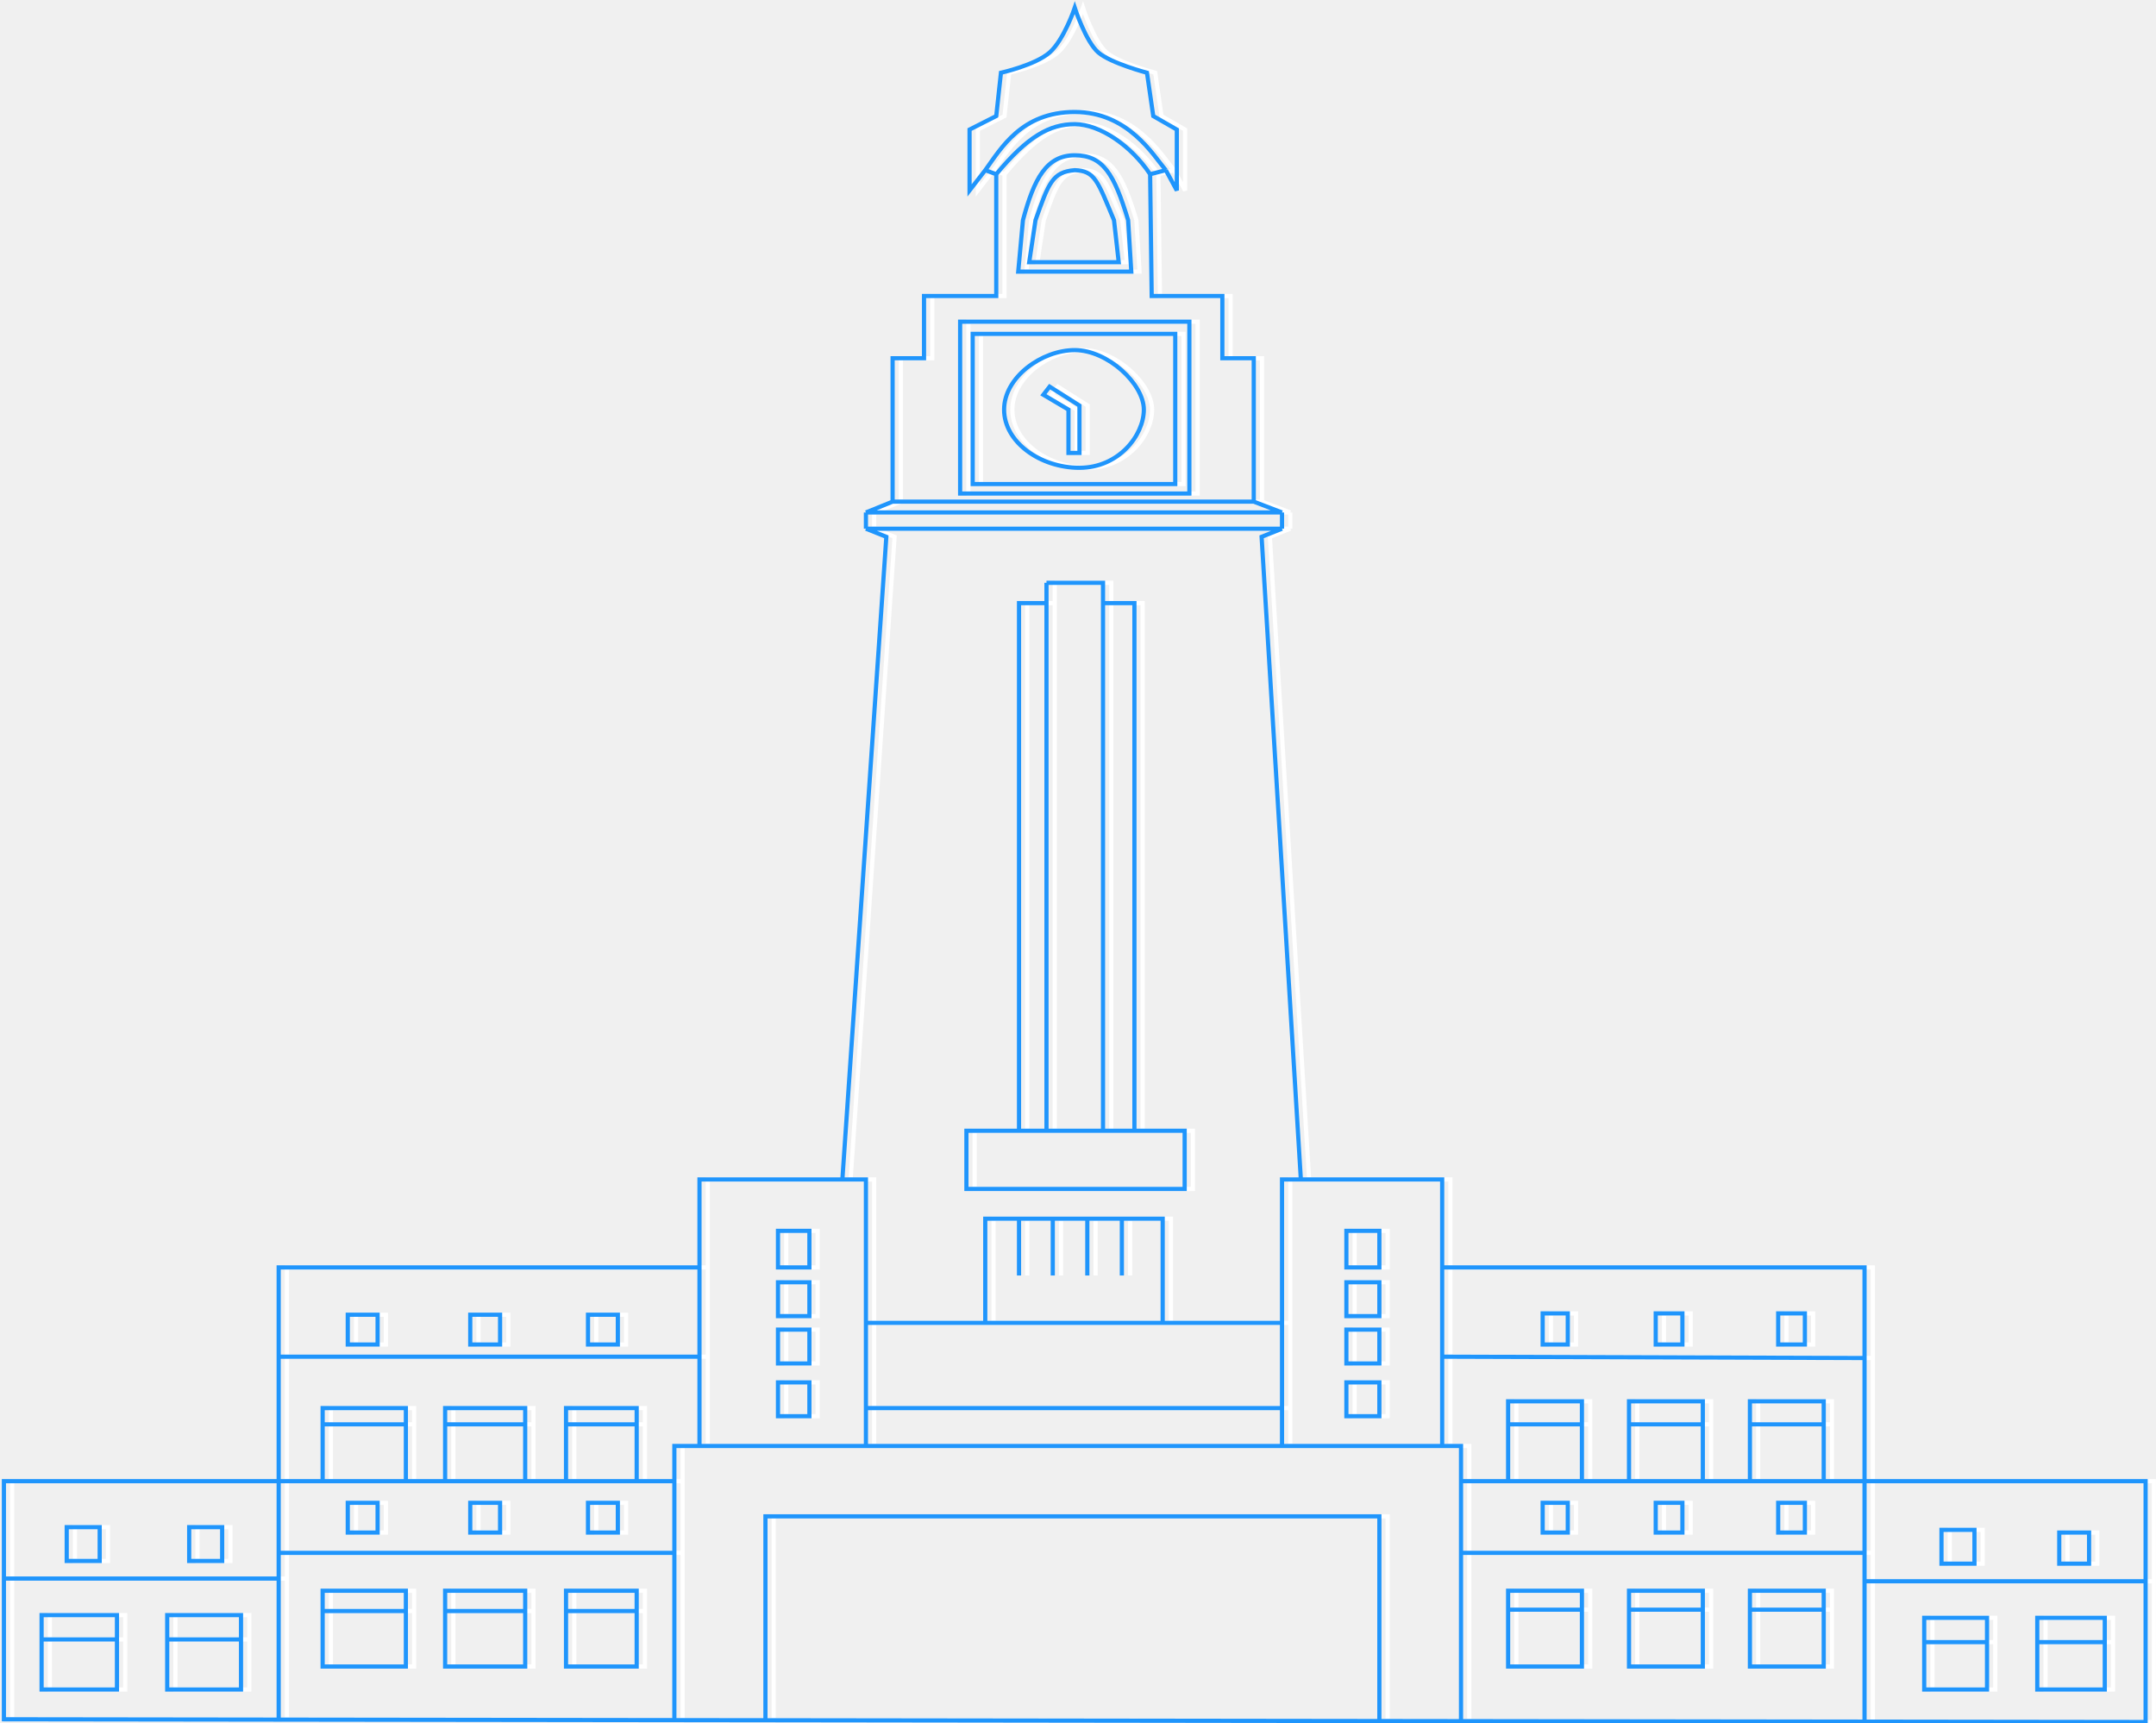
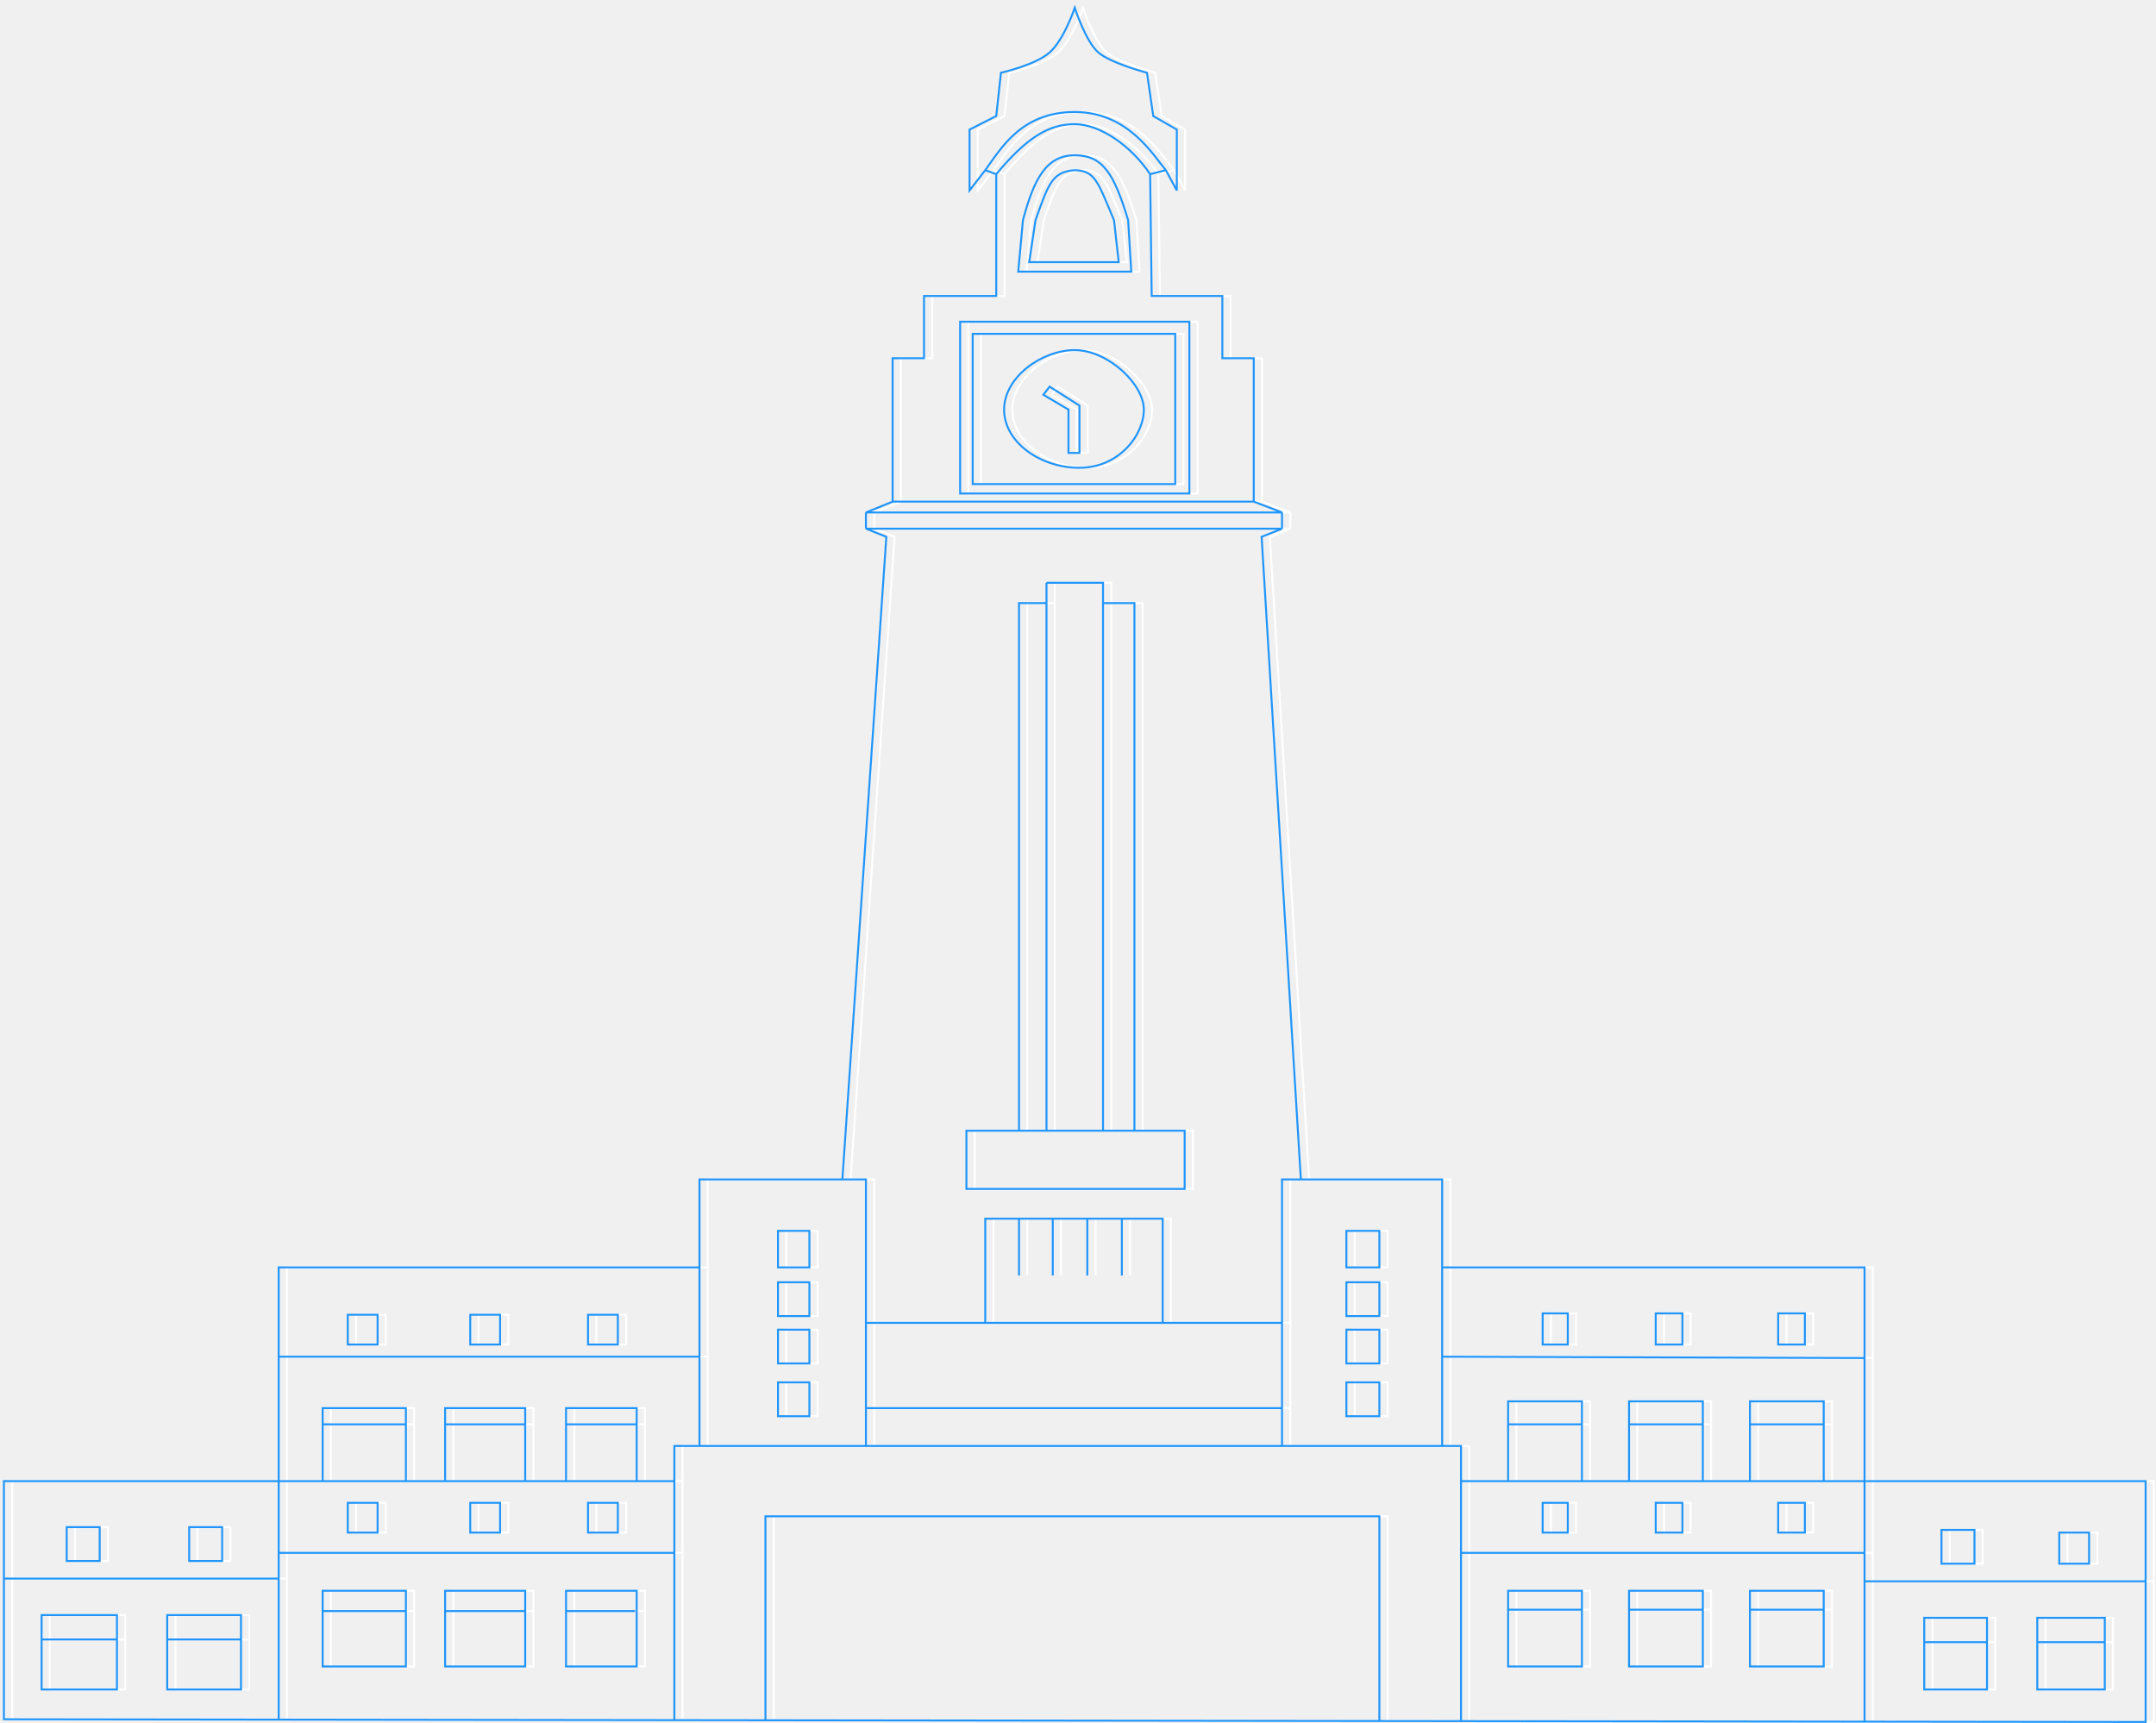
<svg xmlns="http://www.w3.org/2000/svg" width="1104" height="882" viewBox="0 0 1104 882" fill="none">
-   <path d="M146.929 758.473H6.226V808.355M146.929 758.473V795.192M146.929 758.473V694.734M146.929 758.473H169.441M362.405 649.008H146.929V694.734M362.405 649.008V603.976H435.57M362.405 649.008V694.734M435.57 603.976L458.083 274.89L447.63 270.733M435.57 603.976H447.63V677.414M447.63 270.733V262.419M447.63 270.733H660.694M447.63 262.419L461.299 256.877M447.63 262.419H660.694M461.299 256.877V183.438H477.379V151.569H514.364V89.216M461.299 256.877H646.222M514.364 89.216C514.364 89.216 510.933 87.949 508.735 87.138M514.364 89.216C530.444 69.817 541.7 63.582 554.564 63.582C567.428 63.582 583.509 74.667 593.157 89.216M508.735 87.138C505.596 91.196 500.695 97.53 500.695 97.53V66.353L514.364 59.425L516.776 37.255C516.776 37.255 534.321 33.356 541.7 26.863C549.079 20.369 554.564 4 554.564 4C554.564 4 560.192 21.32 566.624 26.863C573.057 32.405 591.549 37.255 591.549 37.255L594.765 59.425L606.825 66.353V97.53C606.825 97.53 603.395 91.196 601.197 87.138M508.735 87.138C516.776 76.052 527.228 57.347 554.564 57.347C581.901 57.347 594.765 79.517 601.197 87.138M601.197 87.138C598.057 87.949 596.297 88.404 593.157 89.216M593.157 89.216C593.471 113.566 593.961 151.569 593.961 151.569H630.142V183.438H646.222V256.877M646.222 256.877L660.694 262.419M660.694 262.419V270.733M660.694 270.733L650.242 274.89L670.342 603.976M670.342 603.976H742.704V649.008M670.342 603.976H660.694V677.414M742.704 649.008H958.984V695.427M742.704 649.008V694.734M958.984 758.473H1102.9V809.741M958.984 758.473V795.192M958.984 758.473V695.427M958.984 758.473H938.079M146.929 880.586L6.226 880.408V808.355M146.929 880.586L349.541 880.842M146.929 880.586V808.355M349.541 758.473V740.46H660.694M349.541 758.473V795.192M349.541 758.473H330.244M349.541 880.842V795.192M349.541 880.842L396.173 880.901M742.704 740.46H752.352V758.473M742.704 740.46H660.694M742.704 740.46V694.734M660.694 740.46V721.061M660.694 721.061H447.63M660.694 721.061V677.414M447.63 721.061V740.46H362.405V694.734M447.63 721.061V677.414M447.63 677.414H508.735M660.694 677.414H599.589M146.929 808.355H6.226M146.929 808.355V795.192M146.929 795.192H349.541M752.352 795.192H958.984M752.352 795.192V881.351M752.352 795.192V758.473M958.984 795.192V809.741M958.984 881.612L1102.9 881.794V809.741M958.984 881.612V809.741M958.984 881.612L752.352 881.351M958.984 809.741H1102.9M752.352 881.351L710.543 881.298M752.352 758.473H776.472M958.984 695.427L742.704 694.734M362.405 694.734H146.929M599.589 677.414V624.067H578.685M599.589 677.414H508.735M508.735 677.414V624.067H526.022M578.685 624.067V653.165M578.685 624.067H560.996M560.996 624.067V653.165M560.996 624.067H543.308M543.308 624.067V653.165M543.308 624.067H526.022M526.022 624.067V653.165M585.117 579.034H610.845V608.825H499.087V579.034H526.022M585.117 579.034V308.838H569.037M585.117 579.034H569.037M569.037 308.838V298.445H540.092M569.037 308.838V579.034M540.092 298.445V308.838H526.022V579.034M540.092 298.445V579.034M526.022 579.034H540.092M569.037 579.034H543.308H540.092M396.173 880.901V776.486H710.543V881.298M396.173 880.901L710.543 881.298M776.472 824.29V814.591H814.261V824.29M776.472 824.29V853.388H814.261V824.29M776.472 824.29H814.261M838.381 824.29V814.591H876.17V824.29M838.381 824.29V853.388H876.17V824.29M838.381 824.29H876.17M900.291 824.29V853.388H938.079V824.29M900.291 824.29V814.591H938.079V824.29M900.291 824.29H938.079M989.536 840.918V828.447H1021.7V840.918M989.536 840.918V865.166H1021.7V840.918M989.536 840.918H1021.7M1082 840.918V828.447H1047.43V840.918M1082 840.918V865.166H1047.43V840.918M1082 840.918H1047.43M938.079 758.473H900.291M938.079 758.473V729.375M900.291 758.473V729.375M900.291 758.473H876.17M900.291 729.375V717.597H938.079V729.375M900.291 729.375H938.079M876.17 758.473H838.381M876.17 758.473V729.375M838.381 758.473V729.375M838.381 758.473H814.261M838.381 729.375V717.597H876.17V729.375M838.381 729.375H876.17M814.261 758.473H776.472M814.261 758.473V729.375M776.472 758.473V729.375M776.472 729.375V717.597H814.261V729.375M776.472 729.375H814.261M89.844 839.532V827.061H127.633V839.532M89.844 839.532V865.166H127.633V839.532M89.844 839.532H127.633M64.115 839.532V865.166H25.523V839.532M64.115 839.532V827.061H25.523V839.532M64.115 839.532H25.523M329.44 824.983H294.064M294.064 824.983V814.591H330.244V853.388H294.064V824.983ZM273.159 824.983V853.388H232.154V824.983M273.159 824.983V814.591H232.154V824.983M273.159 824.983H232.154M212.054 824.983V853.388H169.441V824.983M212.054 824.983V814.591H169.441V824.983M212.054 824.983H169.441M330.244 758.473H294.064M330.244 758.473V729.375M294.064 758.473V729.375M294.064 758.473H273.159M294.064 729.375V721.061H330.244V729.375M294.064 729.375H330.244M273.159 758.473H232.154M273.159 758.473V729.375M232.154 758.473V729.375M232.154 758.473H212.054M232.154 729.375V721.061H273.159V729.375M232.154 729.375H273.159M212.054 758.473H169.441M212.054 758.473V729.375M169.441 758.473V729.375M169.441 729.375V721.061H212.054V729.375M169.441 729.375H212.054M495.871 164.733V252.72H613.257V164.733H495.871ZM502.303 247.87H606.021V170.968H502.303V247.87ZM556.976 207.687L541.7 197.988L538.484 202.144L551.348 209.765V231.935H556.976V207.687ZM525.62 139.098H583.509L581.901 112.772C574.734 89.047 569.037 79.517 554.564 79.517C540.092 79.517 533.704 91.419 528.032 112.772L525.62 139.098ZM577.077 134.249H531.248L534.464 112.772C541.251 93.531 543.182 88.054 554.564 87.138C564.925 87.501 566.231 92.66 574.665 112.772L577.077 134.249ZM1058.68 800.734V784.8H1073.96V800.734H1058.68ZM928.431 784.8V769.558H914.763V784.8H928.431ZM865.718 784.8V769.558H852.05V784.8H865.718ZM807.025 784.8V769.558H794.161V784.8H807.025ZM928.431 688.499V672.564H914.763V688.499H928.431ZM865.718 688.499V672.564H852.05V688.499H865.718ZM807.025 688.499V672.564H794.161V688.499H807.025ZM710.543 725.218V707.898H693.659V725.218H710.543ZM710.543 698.198V680.878H693.659V698.198H710.543ZM710.543 673.95V656.629H693.659V673.95H710.543ZM710.543 649.008V630.303H693.659V649.008H710.543ZM320.596 784.8V769.558H305.32V784.8H320.596ZM260.295 784.8V769.558H245.019V784.8H260.295ZM197.582 784.8V769.558H182.306V784.8H197.582ZM38.387 799.349V782.029H55.271V799.349H38.387ZM101.1 799.349V782.029H117.984V799.349H101.1ZM320.596 688.499V673.257H305.32V688.499H320.596ZM260.295 688.499V673.257H245.019V688.499H260.295ZM197.582 688.499V673.257H182.306V688.499H197.582ZM418.686 725.218V707.898H402.605V725.218H418.686ZM418.686 698.198V680.878H402.605V698.198H418.686ZM418.686 673.95V656.629H402.605V673.95H418.686ZM418.686 649.008V630.303H402.605V649.008H418.686ZM998.38 800.734V783.414H1015.26V800.734H998.38ZM554.564 179.282C571.449 179.282 589.941 196.602 589.941 209.765C589.941 222.929 577.077 239.556 556.976 239.556C536.876 239.556 518.384 226.393 518.384 209.765C518.384 193.138 537.68 179.282 554.564 179.282Z" stroke="white" stroke-width="2.143" />
-   <path d="M142.703 758.473H2V808.355M142.703 758.473V795.192M142.703 758.473V694.734M142.703 758.473H165.215M358.178 649.008H142.703V694.734M358.178 649.008V603.976H431.344M358.178 649.008V694.734M431.344 603.976L453.856 274.89L443.404 270.733M431.344 603.976H443.404V677.414M443.404 270.733V262.419M443.404 270.733H656.468M443.404 262.419L457.072 256.877M443.404 262.419H656.468M457.072 256.877V183.438H473.153V151.569H510.137V89.216M457.072 256.877H641.996M510.137 89.216C510.137 89.216 506.707 87.949 504.509 87.138M510.137 89.216C526.217 69.817 537.474 63.582 550.338 63.582C563.202 63.582 579.282 74.667 588.931 89.216M504.509 87.138C501.369 91.196 496.469 97.53 496.469 97.53V66.353L510.137 59.425L512.549 37.255C512.549 37.255 530.095 33.356 537.474 26.863C544.852 20.369 550.338 4 550.338 4C550.338 4 555.966 21.32 562.398 26.863C568.83 32.405 587.323 37.255 587.323 37.255L590.539 59.425L602.599 66.353V97.53C602.599 97.53 599.169 91.196 596.971 87.138M504.509 87.138C512.549 76.052 523.001 57.347 550.338 57.347C577.674 57.347 590.539 79.517 596.971 87.138M596.971 87.138C593.831 87.949 592.071 88.404 588.931 89.216M588.931 89.216C589.245 113.566 589.735 151.569 589.735 151.569H625.915V183.438H641.996V256.877M641.996 256.877L656.468 262.419M656.468 262.419V270.733M656.468 270.733L646.016 274.89L666.116 603.976M666.116 603.976H738.477V649.008M666.116 603.976H656.468V677.414M738.477 649.008H954.757V695.427M738.477 649.008V694.734M954.757 758.473H1098.68V809.741M954.757 758.473V795.192M954.757 758.473V695.427M954.757 758.473H933.853M142.703 880.586L2 880.408V808.355M142.703 880.586L345.314 880.842M142.703 880.586V808.355M345.314 758.473V740.46H656.468M345.314 758.473V795.192M345.314 758.473H326.018M345.314 880.842V795.192M345.314 880.842L391.947 880.901M738.477 740.46H748.126V758.473M738.477 740.46H656.468M738.477 740.46V694.734M656.468 740.46V721.061M656.468 721.061H443.404M656.468 721.061V677.414M443.404 721.061V740.46H358.178V694.734M443.404 721.061V677.414M443.404 677.414H504.509M656.468 677.414H595.363M142.703 808.355H2M142.703 808.355V795.192M142.703 795.192H345.314M748.126 795.192H954.757M748.126 795.192V881.351M748.126 795.192V758.473M954.757 795.192V809.741M954.757 881.612L1098.68 881.794V809.741M954.757 881.612V809.741M954.757 881.612L748.126 881.351M954.757 809.741H1098.68M748.126 881.351L706.317 881.298M748.126 758.473H772.246M954.757 695.427L738.477 694.734M358.178 694.734H142.703M595.363 677.414V624.067H574.458M595.363 677.414H504.509M504.509 677.414V624.067H521.795M574.458 624.067V653.165M574.458 624.067H556.77M556.77 624.067V653.165M556.77 624.067H539.082M539.082 624.067V653.165M539.082 624.067H521.795M521.795 624.067V653.165M580.89 579.034H606.619V608.825H494.861V579.034H521.795M580.89 579.034V308.838H564.81M580.89 579.034H564.81M564.81 308.838V298.445H535.866M564.81 308.838V579.034M535.866 298.445V308.838H521.795V579.034M535.866 298.445V579.034M521.795 579.034H535.866M564.81 579.034H539.082H535.866M391.947 880.901V776.486H706.317V881.298M391.947 880.901L706.317 881.298M772.246 824.29V814.591H810.035V824.29M772.246 824.29V853.388H810.035V824.29M772.246 824.29H810.035M834.155 824.29V814.591H871.944V824.29M834.155 824.29V853.388H871.944V824.29M834.155 824.29H871.944M896.064 824.29V853.388H933.853V824.29M896.064 824.29V814.591H933.853V824.29M896.064 824.29H933.853M985.31 840.918V828.447H1017.47V840.918M985.31 840.918V865.166H1017.47V840.918M985.31 840.918H1017.47M1077.77 840.918V828.447H1043.2V840.918M1077.77 840.918V865.166H1043.2V840.918M1077.77 840.918H1043.2M933.853 758.473H896.064M933.853 758.473V729.375M896.064 758.473V729.375M896.064 758.473H871.944M896.064 729.375V717.597H933.853V729.375M896.064 729.375H933.853M871.944 758.473H834.155M871.944 758.473V729.375M834.155 758.473V729.375M834.155 758.473H810.035M834.155 729.375V717.597H871.944V729.375M834.155 729.375H871.944M810.035 758.473H772.246M810.035 758.473V729.375M772.246 758.473V729.375M772.246 729.375V717.597H810.035V729.375M772.246 729.375H810.035M85.618 839.532V827.061H123.406V839.532M85.618 839.532V865.166H123.406V839.532M85.618 839.532H123.406M59.889 839.532V865.166H21.296V839.532M59.889 839.532V827.061H21.296V839.532M59.889 839.532H21.296M325.214 824.983H289.837M289.837 824.983V814.591H326.018V853.388H289.837V824.983ZM268.933 824.983V853.388H227.928V824.983M268.933 824.983V814.591H227.928V824.983M268.933 824.983H227.928M207.828 824.983V853.388H165.215V824.983M207.828 824.983V814.591H165.215V824.983M207.828 824.983H165.215M326.018 758.473H289.837M326.018 758.473V729.375M289.837 758.473V729.375M289.837 758.473H268.933M289.837 729.375V721.061H326.018V729.375M289.837 729.375H326.018M268.933 758.473H227.928M268.933 758.473V729.375M227.928 758.473V729.375M227.928 758.473H207.828M227.928 729.375V721.061H268.933V729.375M227.928 729.375H268.933M207.828 758.473H165.215M207.828 758.473V729.375M165.215 758.473V729.375M165.215 729.375V721.061H207.828V729.375M165.215 729.375H207.828M491.645 164.733V252.72H609.031V164.733H491.645ZM498.077 247.87H601.795V170.968H498.077V247.87ZM552.75 207.687L537.474 197.988L534.258 202.144L547.122 209.765V231.935H552.75V207.687ZM521.393 139.098H579.282L577.674 112.772C570.508 89.047 564.81 79.517 550.338 79.517C535.866 79.517 529.477 91.419 523.805 112.772L521.393 139.098ZM572.85 134.249H527.022L530.238 112.772C537.025 93.531 538.956 88.054 550.338 87.138C560.699 87.501 562.005 92.66 570.438 112.772L572.85 134.249ZM1054.46 800.734V784.8H1069.73V800.734H1054.46ZM924.205 784.8V769.558H910.536V784.8H924.205ZM861.492 784.8V769.558H847.823V784.8H861.492ZM802.799 784.8V769.558H789.934V784.8H802.799ZM924.205 688.499V672.564H910.536V688.499H924.205ZM861.492 688.499V672.564H847.823V688.499H861.492ZM802.799 688.499V672.564H789.934V688.499H802.799ZM706.317 725.218V707.898H689.432V725.218H706.317ZM706.317 698.198V680.878H689.432V698.198H706.317ZM706.317 673.95V656.629H689.432V673.95H706.317ZM706.317 649.008V630.303H689.432V649.008H706.317ZM316.37 784.8V769.558H301.093V784.8H316.37ZM256.069 784.8V769.558H240.792V784.8H256.069ZM193.355 784.8V769.558H178.079V784.8H193.355ZM34.161 799.349V782.029H51.045V799.349H34.161ZM96.874 799.349V782.029H113.758V799.349H96.874ZM316.37 688.499V673.257H301.093V688.499H316.37ZM256.069 688.499V673.257H240.792V688.499H256.069ZM193.355 688.499V673.257H178.079V688.499H193.355ZM414.459 725.218V707.898H398.379V725.218H414.459ZM414.459 698.198V680.878H398.379V698.198H414.459ZM414.459 673.95V656.629H398.379V673.95H414.459ZM414.459 649.008V630.303H398.379V649.008H414.459ZM994.154 800.734V783.414H1011.04V800.734H994.154ZM550.338 179.282C567.222 179.282 585.715 196.602 585.715 209.765C585.715 222.929 572.85 239.556 552.75 239.556C532.65 239.556 514.157 226.393 514.157 209.765C514.157 193.138 533.454 179.282 550.338 179.282Z" stroke="#1F95FC" stroke-width="2.143" />
+   <path d="M146.929 758.473H6.226V808.355M146.929 758.473V795.192M146.929 758.473V694.734M146.929 758.473H169.441M362.405 649.008H146.929V694.734M362.405 649.008V603.976H435.57M362.405 649.008V694.734M435.57 603.976L458.083 274.89L447.63 270.733M435.57 603.976H447.63V677.414M447.63 270.733V262.419M447.63 270.733H660.694M447.63 262.419L461.299 256.877M447.63 262.419H660.694M461.299 256.877V183.438H477.379V151.569H514.364V89.216M461.299 256.877H646.222M514.364 89.216C514.364 89.216 510.933 87.949 508.735 87.138M514.364 89.216C530.444 69.817 541.7 63.582 554.564 63.582C567.428 63.582 583.509 74.667 593.157 89.216M508.735 87.138C505.596 91.196 500.695 97.53 500.695 97.53V66.353L514.364 59.425L516.776 37.255C516.776 37.255 534.321 33.356 541.7 26.863C549.079 20.369 554.564 4 554.564 4C554.564 4 560.192 21.32 566.624 26.863C573.057 32.405 591.549 37.255 591.549 37.255L594.765 59.425L606.825 66.353V97.53C606.825 97.53 603.395 91.196 601.197 87.138M508.735 87.138C516.776 76.052 527.228 57.347 554.564 57.347C581.901 57.347 594.765 79.517 601.197 87.138M601.197 87.138C598.057 87.949 596.297 88.404 593.157 89.216M593.157 89.216C593.471 113.566 593.961 151.569 593.961 151.569H630.142V183.438H646.222V256.877M646.222 256.877L660.694 262.419M660.694 262.419V270.733M660.694 270.733L650.242 274.89L670.342 603.976M670.342 603.976H742.704V649.008M670.342 603.976H660.694V677.414M742.704 649.008H958.984V695.427M742.704 649.008V694.734M958.984 758.473H1102.9V809.741M958.984 758.473V795.192M958.984 758.473V695.427M958.984 758.473H938.079M146.929 880.586L6.226 880.408V808.355M146.929 880.586L349.541 880.842M146.929 880.586V808.355M349.541 758.473V740.46H660.694M349.541 758.473V795.192M349.541 758.473H330.244M349.541 880.842V795.192M349.541 880.842L396.173 880.901M742.704 740.46H752.352V758.473M742.704 740.46H660.694M742.704 740.46V694.734M660.694 740.46V721.061M660.694 721.061H447.63M660.694 721.061V677.414M447.63 721.061V740.46H362.405V694.734M447.63 721.061V677.414M447.63 677.414H508.735M660.694 677.414H599.589M146.929 808.355H6.226M146.929 808.355V795.192M146.929 795.192H349.541M752.352 795.192H958.984M752.352 795.192V881.351M752.352 795.192V758.473M958.984 795.192V809.741M958.984 881.612L1102.9 881.794V809.741M958.984 881.612V809.741M958.984 881.612L752.352 881.351M958.984 809.741H1102.9M752.352 881.351L710.543 881.298M752.352 758.473H776.472M958.984 695.427L742.704 694.734M362.405 694.734H146.929M599.589 677.414V624.067H578.685M599.589 677.414H508.735M508.735 677.414V624.067H526.022M578.685 624.067V653.165M578.685 624.067H560.996M560.996 624.067V653.165M560.996 624.067H543.308M543.308 624.067V653.165M543.308 624.067H526.022M526.022 624.067V653.165M585.117 579.034H610.845V608.825H499.087V579.034H526.022M585.117 579.034V308.838H569.037M585.117 579.034H569.037M569.037 308.838V298.445H540.092M569.037 308.838V579.034M540.092 298.445V308.838H526.022V579.034M540.092 298.445V579.034M526.022 579.034H540.092M569.037 579.034H543.308H540.092M396.173 880.901V776.486H710.543V881.298M396.173 880.901L710.543 881.298M776.472 824.29V814.591H814.261V824.29M776.472 824.29V853.388H814.261V824.29M776.472 824.29H814.261M838.381 824.29V814.591H876.17V824.29M838.381 824.29V853.388H876.17V824.29M838.381 824.29H876.17M900.291 824.29V853.388H938.079V824.29M900.291 824.29V814.591H938.079V824.29M900.291 824.29H938.079M989.536 840.918V828.447H1021.7V840.918M989.536 840.918V865.166H1021.7V840.918M989.536 840.918H1021.7M1082 840.918V828.447H1047.43V840.918M1082 840.918V865.166H1047.43V840.918M1082 840.918H1047.43M938.079 758.473H900.291M938.079 758.473V729.375M900.291 758.473V729.375M900.291 758.473H876.17M900.291 729.375V717.597H938.079V729.375M900.291 729.375H938.079M876.17 758.473H838.381M876.17 758.473V729.375M838.381 758.473V729.375M838.381 758.473H814.261M838.381 729.375V717.597H876.17V729.375M838.381 729.375H876.17M814.261 758.473H776.472M814.261 758.473V729.375M776.472 758.473V729.375M776.472 729.375V717.597H814.261V729.375M776.472 729.375H814.261M89.844 839.532V827.061H127.633V839.532M89.844 839.532V865.166H127.633V839.532M89.844 839.532H127.633M64.115 839.532V865.166H25.523V839.532M64.115 839.532V827.061H25.523V839.532M64.115 839.532H25.523M329.44 824.983H294.064M294.064 824.983V814.591H330.244V853.388H294.064V824.983ZM273.159 824.983V853.388H232.154V824.983M273.159 824.983V814.591H232.154V824.983M273.159 824.983H232.154M212.054 824.983V853.388H169.441V824.983M212.054 824.983V814.591H169.441V824.983M212.054 824.983H169.441M330.244 758.473H294.064M330.244 758.473V729.375M294.064 758.473V729.375M294.064 758.473H273.159M294.064 729.375V721.061H330.244V729.375M294.064 729.375H330.244M273.159 758.473H232.154M273.159 758.473V729.375M232.154 758.473V729.375M232.154 758.473H212.054M232.154 729.375V721.061H273.159V729.375M232.154 729.375H273.159M212.054 758.473H169.441M212.054 758.473V729.375M169.441 758.473V729.375M169.441 729.375V721.061H212.054V729.375M169.441 729.375H212.054M495.871 164.733V252.72H613.257V164.733H495.871ZM502.303 247.87H606.021V170.968H502.303V247.87ZM556.976 207.687L541.7 197.988L538.484 202.144L551.348 209.765V231.935H556.976V207.687ZM525.62 139.098H583.509L581.901 112.772C574.734 89.047 569.037 79.517 554.564 79.517C540.092 79.517 533.704 91.419 528.032 112.772L525.62 139.098ZM577.077 134.249H531.248L534.464 112.772C541.251 93.531 543.182 88.054 554.564 87.138C564.925 87.501 566.231 92.66 574.665 112.772L577.077 134.249ZM1058.68 800.734V784.8H1073.96V800.734H1058.68ZM928.431 784.8V769.558H914.763V784.8H928.431ZM865.718 784.8V769.558H852.05V784.8H865.718ZM807.025 784.8V769.558H794.161V784.8H807.025ZM928.431 688.499V672.564H914.763V688.499H928.431ZM865.718 688.499V672.564H852.05V688.499H865.718ZM807.025 688.499V672.564H794.161V688.499H807.025ZM710.543 725.218V707.898H693.659V725.218H710.543ZM710.543 698.198V680.878H693.659V698.198H710.543ZM710.543 673.95V656.629H693.659V673.95H710.543ZM710.543 649.008V630.303H693.659V649.008H710.543ZM320.596 784.8V769.558H305.32V784.8H320.596ZM260.295 784.8V769.558H245.019V784.8H260.295ZM197.582 784.8V769.558H182.306V784.8H197.582ZM38.387 799.349V782.029H55.271V799.349H38.387ZM101.1 799.349V782.029H117.984V799.349H101.1ZM320.596 688.499V673.257H305.32V688.499H320.596ZM260.295 688.499V673.257H245.019V688.499H260.295ZM197.582 688.499V673.257H182.306V688.499H197.582ZM418.686 725.218V707.898H402.605V725.218H418.686ZM418.686 698.198V680.878H402.605V698.198H418.686ZM418.686 673.95V656.629H402.605V673.95H418.686ZM418.686 649.008V630.303H402.605V649.008H418.686ZM998.38 800.734V783.414H1015.26V800.734H998.38ZM554.564 179.282C571.449 179.282 589.941 196.602 589.941 209.765C589.941 222.929 577.077 239.556 556.976 239.556C536.876 239.556 518.384 226.393 518.384 209.765C518.384 193.138 537.68 179.282 554.564 179.282Z" stroke="white" strokeWidth="2.143" />
+   <path d="M142.703 758.473H2V808.355M142.703 758.473V795.192M142.703 758.473V694.734M142.703 758.473H165.215M358.178 649.008H142.703V694.734M358.178 649.008V603.976H431.344M358.178 649.008V694.734M431.344 603.976L453.856 274.89L443.404 270.733M431.344 603.976H443.404V677.414M443.404 270.733V262.419M443.404 270.733H656.468M443.404 262.419L457.072 256.877M443.404 262.419H656.468M457.072 256.877V183.438H473.153V151.569H510.137V89.216M457.072 256.877H641.996M510.137 89.216C510.137 89.216 506.707 87.949 504.509 87.138M510.137 89.216C526.217 69.817 537.474 63.582 550.338 63.582C563.202 63.582 579.282 74.667 588.931 89.216M504.509 87.138C501.369 91.196 496.469 97.53 496.469 97.53V66.353L510.137 59.425L512.549 37.255C512.549 37.255 530.095 33.356 537.474 26.863C544.852 20.369 550.338 4 550.338 4C550.338 4 555.966 21.32 562.398 26.863C568.83 32.405 587.323 37.255 587.323 37.255L590.539 59.425L602.599 66.353V97.53C602.599 97.53 599.169 91.196 596.971 87.138M504.509 87.138C512.549 76.052 523.001 57.347 550.338 57.347C577.674 57.347 590.539 79.517 596.971 87.138M596.971 87.138C593.831 87.949 592.071 88.404 588.931 89.216M588.931 89.216C589.245 113.566 589.735 151.569 589.735 151.569H625.915V183.438H641.996V256.877M641.996 256.877L656.468 262.419M656.468 262.419V270.733M656.468 270.733L646.016 274.89L666.116 603.976M666.116 603.976H738.477V649.008M666.116 603.976H656.468V677.414M738.477 649.008H954.757V695.427M738.477 649.008V694.734M954.757 758.473H1098.68V809.741M954.757 758.473V795.192M954.757 758.473V695.427M954.757 758.473H933.853M142.703 880.586L2 880.408V808.355M142.703 880.586L345.314 880.842M142.703 880.586V808.355M345.314 758.473V740.46H656.468M345.314 758.473V795.192M345.314 758.473H326.018M345.314 880.842V795.192M345.314 880.842L391.947 880.901M738.477 740.46H748.126V758.473M738.477 740.46H656.468M738.477 740.46V694.734M656.468 740.46V721.061M656.468 721.061H443.404M656.468 721.061V677.414M443.404 721.061V740.46H358.178V694.734M443.404 721.061V677.414M443.404 677.414H504.509M656.468 677.414H595.363M142.703 808.355H2M142.703 808.355V795.192M142.703 795.192H345.314M748.126 795.192H954.757M748.126 795.192V881.351M748.126 795.192V758.473M954.757 795.192V809.741M954.757 881.612L1098.68 881.794V809.741M954.757 881.612V809.741M954.757 881.612L748.126 881.351M954.757 809.741H1098.68M748.126 881.351L706.317 881.298M748.126 758.473H772.246M954.757 695.427L738.477 694.734M358.178 694.734H142.703M595.363 677.414V624.067H574.458M595.363 677.414H504.509M504.509 677.414V624.067H521.795M574.458 624.067V653.165M574.458 624.067H556.77M556.77 624.067V653.165M556.77 624.067H539.082M539.082 624.067V653.165M539.082 624.067H521.795M521.795 624.067V653.165M580.89 579.034H606.619V608.825H494.861V579.034H521.795M580.89 579.034V308.838H564.81M580.89 579.034H564.81M564.81 308.838V298.445H535.866M564.81 308.838V579.034M535.866 298.445V308.838H521.795V579.034M535.866 298.445V579.034M521.795 579.034H535.866M564.81 579.034H539.082H535.866M391.947 880.901V776.486H706.317V881.298M391.947 880.901L706.317 881.298M772.246 824.29V814.591H810.035V824.29M772.246 824.29V853.388H810.035V824.29M772.246 824.29H810.035M834.155 824.29V814.591H871.944V824.29M834.155 824.29V853.388H871.944V824.29M834.155 824.29H871.944M896.064 824.29V853.388H933.853V824.29M896.064 824.29V814.591H933.853V824.29M896.064 824.29H933.853M985.31 840.918V828.447H1017.47V840.918M985.31 840.918V865.166H1017.47V840.918M985.31 840.918H1017.47M1077.77 840.918V828.447H1043.2V840.918M1077.77 840.918V865.166H1043.2V840.918M1077.77 840.918H1043.2M933.853 758.473H896.064M933.853 758.473V729.375M896.064 758.473V729.375M896.064 758.473H871.944M896.064 729.375V717.597H933.853V729.375M896.064 729.375H933.853M871.944 758.473H834.155M871.944 758.473V729.375M834.155 758.473V729.375M834.155 758.473H810.035M834.155 729.375V717.597H871.944V729.375M834.155 729.375H871.944M810.035 758.473H772.246M810.035 758.473V729.375M772.246 758.473V729.375M772.246 729.375V717.597H810.035V729.375M772.246 729.375H810.035M85.618 839.532V827.061H123.406V839.532M85.618 839.532V865.166H123.406V839.532M85.618 839.532H123.406M59.889 839.532V865.166H21.296V839.532M59.889 839.532V827.061H21.296V839.532M59.889 839.532H21.296M325.214 824.983H289.837M289.837 824.983V814.591H326.018V853.388H289.837V824.983ZM268.933 824.983V853.388H227.928V824.983M268.933 824.983V814.591H227.928V824.983M268.933 824.983H227.928M207.828 824.983V853.388H165.215V824.983M207.828 824.983V814.591H165.215V824.983M207.828 824.983H165.215M326.018 758.473H289.837M326.018 758.473V729.375M289.837 758.473V729.375M289.837 758.473H268.933M289.837 729.375V721.061H326.018V729.375M289.837 729.375H326.018M268.933 758.473H227.928M268.933 758.473V729.375M227.928 758.473V729.375M227.928 758.473H207.828M227.928 729.375V721.061H268.933V729.375M227.928 729.375H268.933M207.828 758.473H165.215M207.828 758.473V729.375M165.215 758.473V729.375M165.215 729.375V721.061H207.828V729.375M165.215 729.375H207.828M491.645 164.733V252.72H609.031V164.733H491.645ZM498.077 247.87H601.795V170.968H498.077V247.87ZM552.75 207.687L537.474 197.988L534.258 202.144L547.122 209.765V231.935H552.75V207.687ZM521.393 139.098H579.282L577.674 112.772C570.508 89.047 564.81 79.517 550.338 79.517C535.866 79.517 529.477 91.419 523.805 112.772L521.393 139.098ZM572.85 134.249H527.022L530.238 112.772C537.025 93.531 538.956 88.054 550.338 87.138C560.699 87.501 562.005 92.66 570.438 112.772L572.85 134.249ZM1054.46 800.734V784.8H1069.73V800.734H1054.46ZM924.205 784.8V769.558H910.536V784.8H924.205ZM861.492 784.8V769.558H847.823V784.8H861.492ZM802.799 784.8V769.558H789.934V784.8H802.799ZM924.205 688.499V672.564H910.536V688.499H924.205ZM861.492 688.499V672.564H847.823V688.499H861.492ZM802.799 688.499V672.564H789.934V688.499H802.799ZM706.317 725.218V707.898H689.432V725.218H706.317ZM706.317 698.198V680.878H689.432V698.198H706.317ZM706.317 673.95V656.629H689.432V673.95H706.317ZM706.317 649.008V630.303H689.432V649.008H706.317ZM316.37 784.8V769.558H301.093V784.8H316.37ZM256.069 784.8V769.558H240.792V784.8H256.069ZM193.355 784.8V769.558H178.079V784.8H193.355ZM34.161 799.349V782.029H51.045V799.349H34.161ZM96.874 799.349V782.029H113.758V799.349H96.874ZM316.37 688.499V673.257H301.093V688.499H316.37ZM256.069 688.499V673.257H240.792V688.499H256.069ZM193.355 688.499V673.257H178.079V688.499H193.355ZM414.459 725.218V707.898H398.379V725.218H414.459ZM414.459 698.198V680.878H398.379V698.198H414.459ZM414.459 673.95V656.629H398.379V673.95H414.459ZM414.459 649.008V630.303H398.379V649.008H414.459ZM994.154 800.734V783.414H1011.04V800.734H994.154ZM550.338 179.282C567.222 179.282 585.715 196.602 585.715 209.765C585.715 222.929 572.85 239.556 552.75 239.556C532.65 239.556 514.157 226.393 514.157 209.765C514.157 193.138 533.454 179.282 550.338 179.282Z" stroke="#1F95FC" strokeWidth="2.143" />
</svg>
